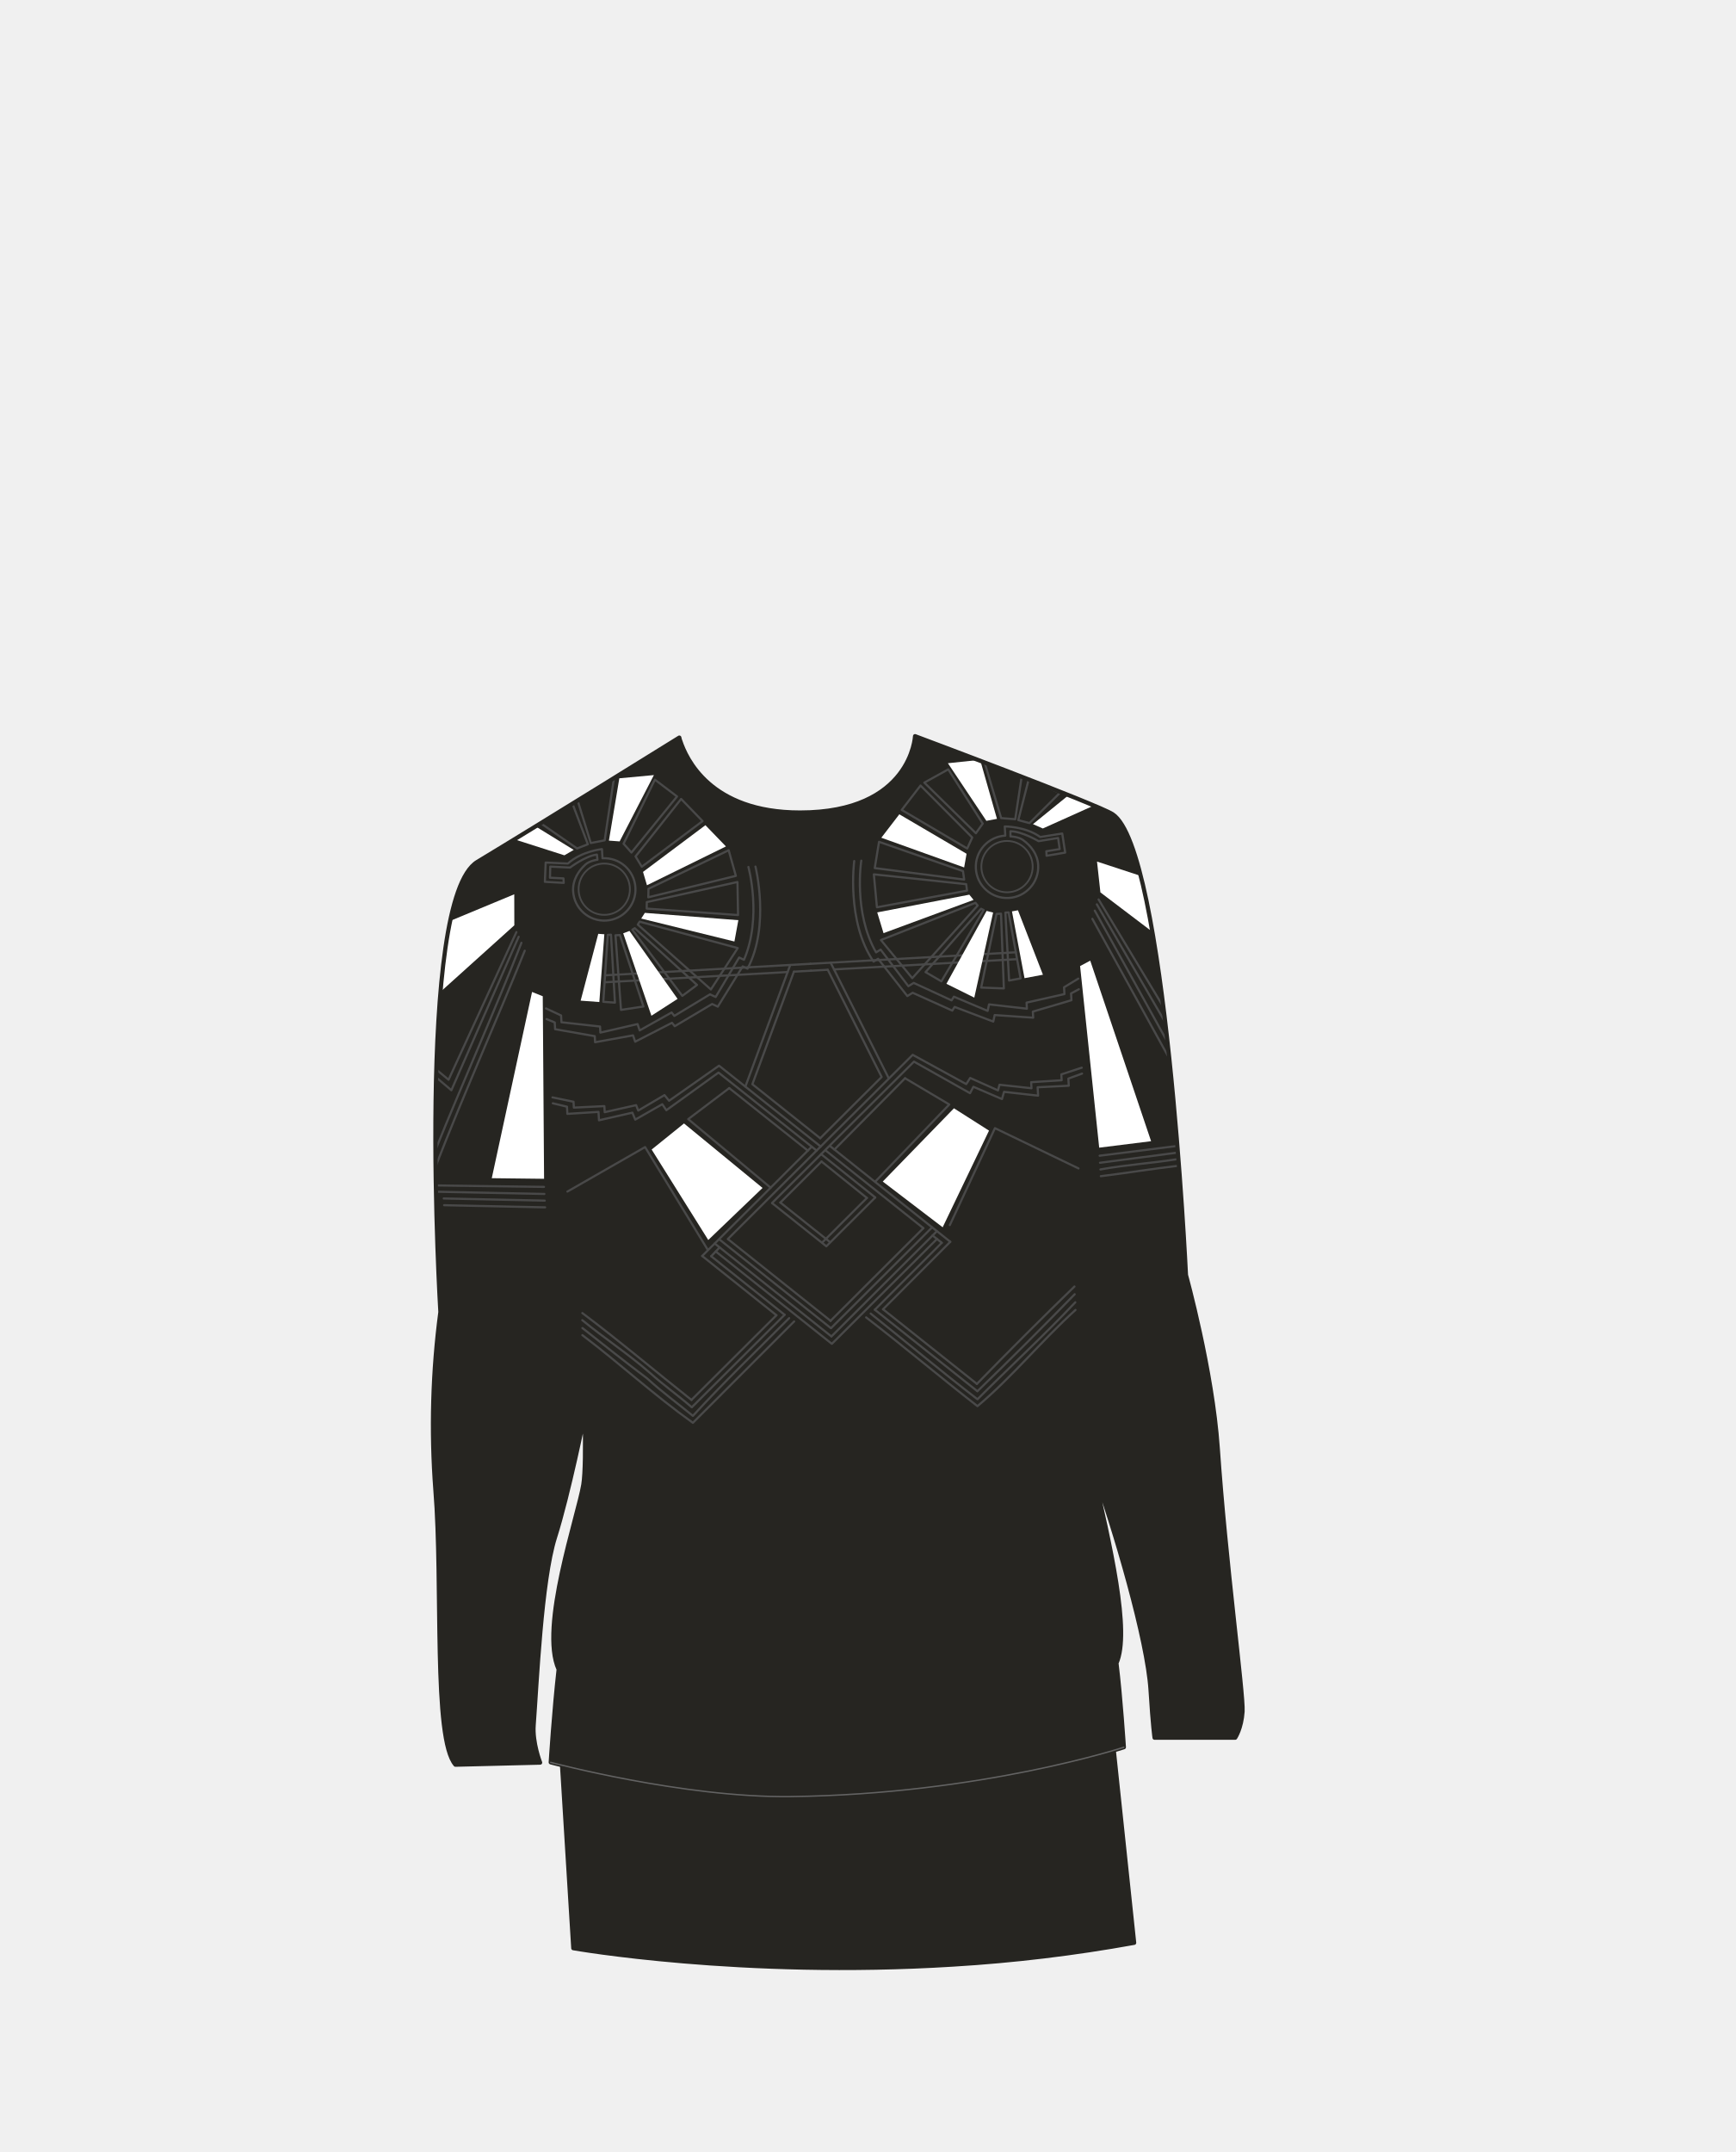
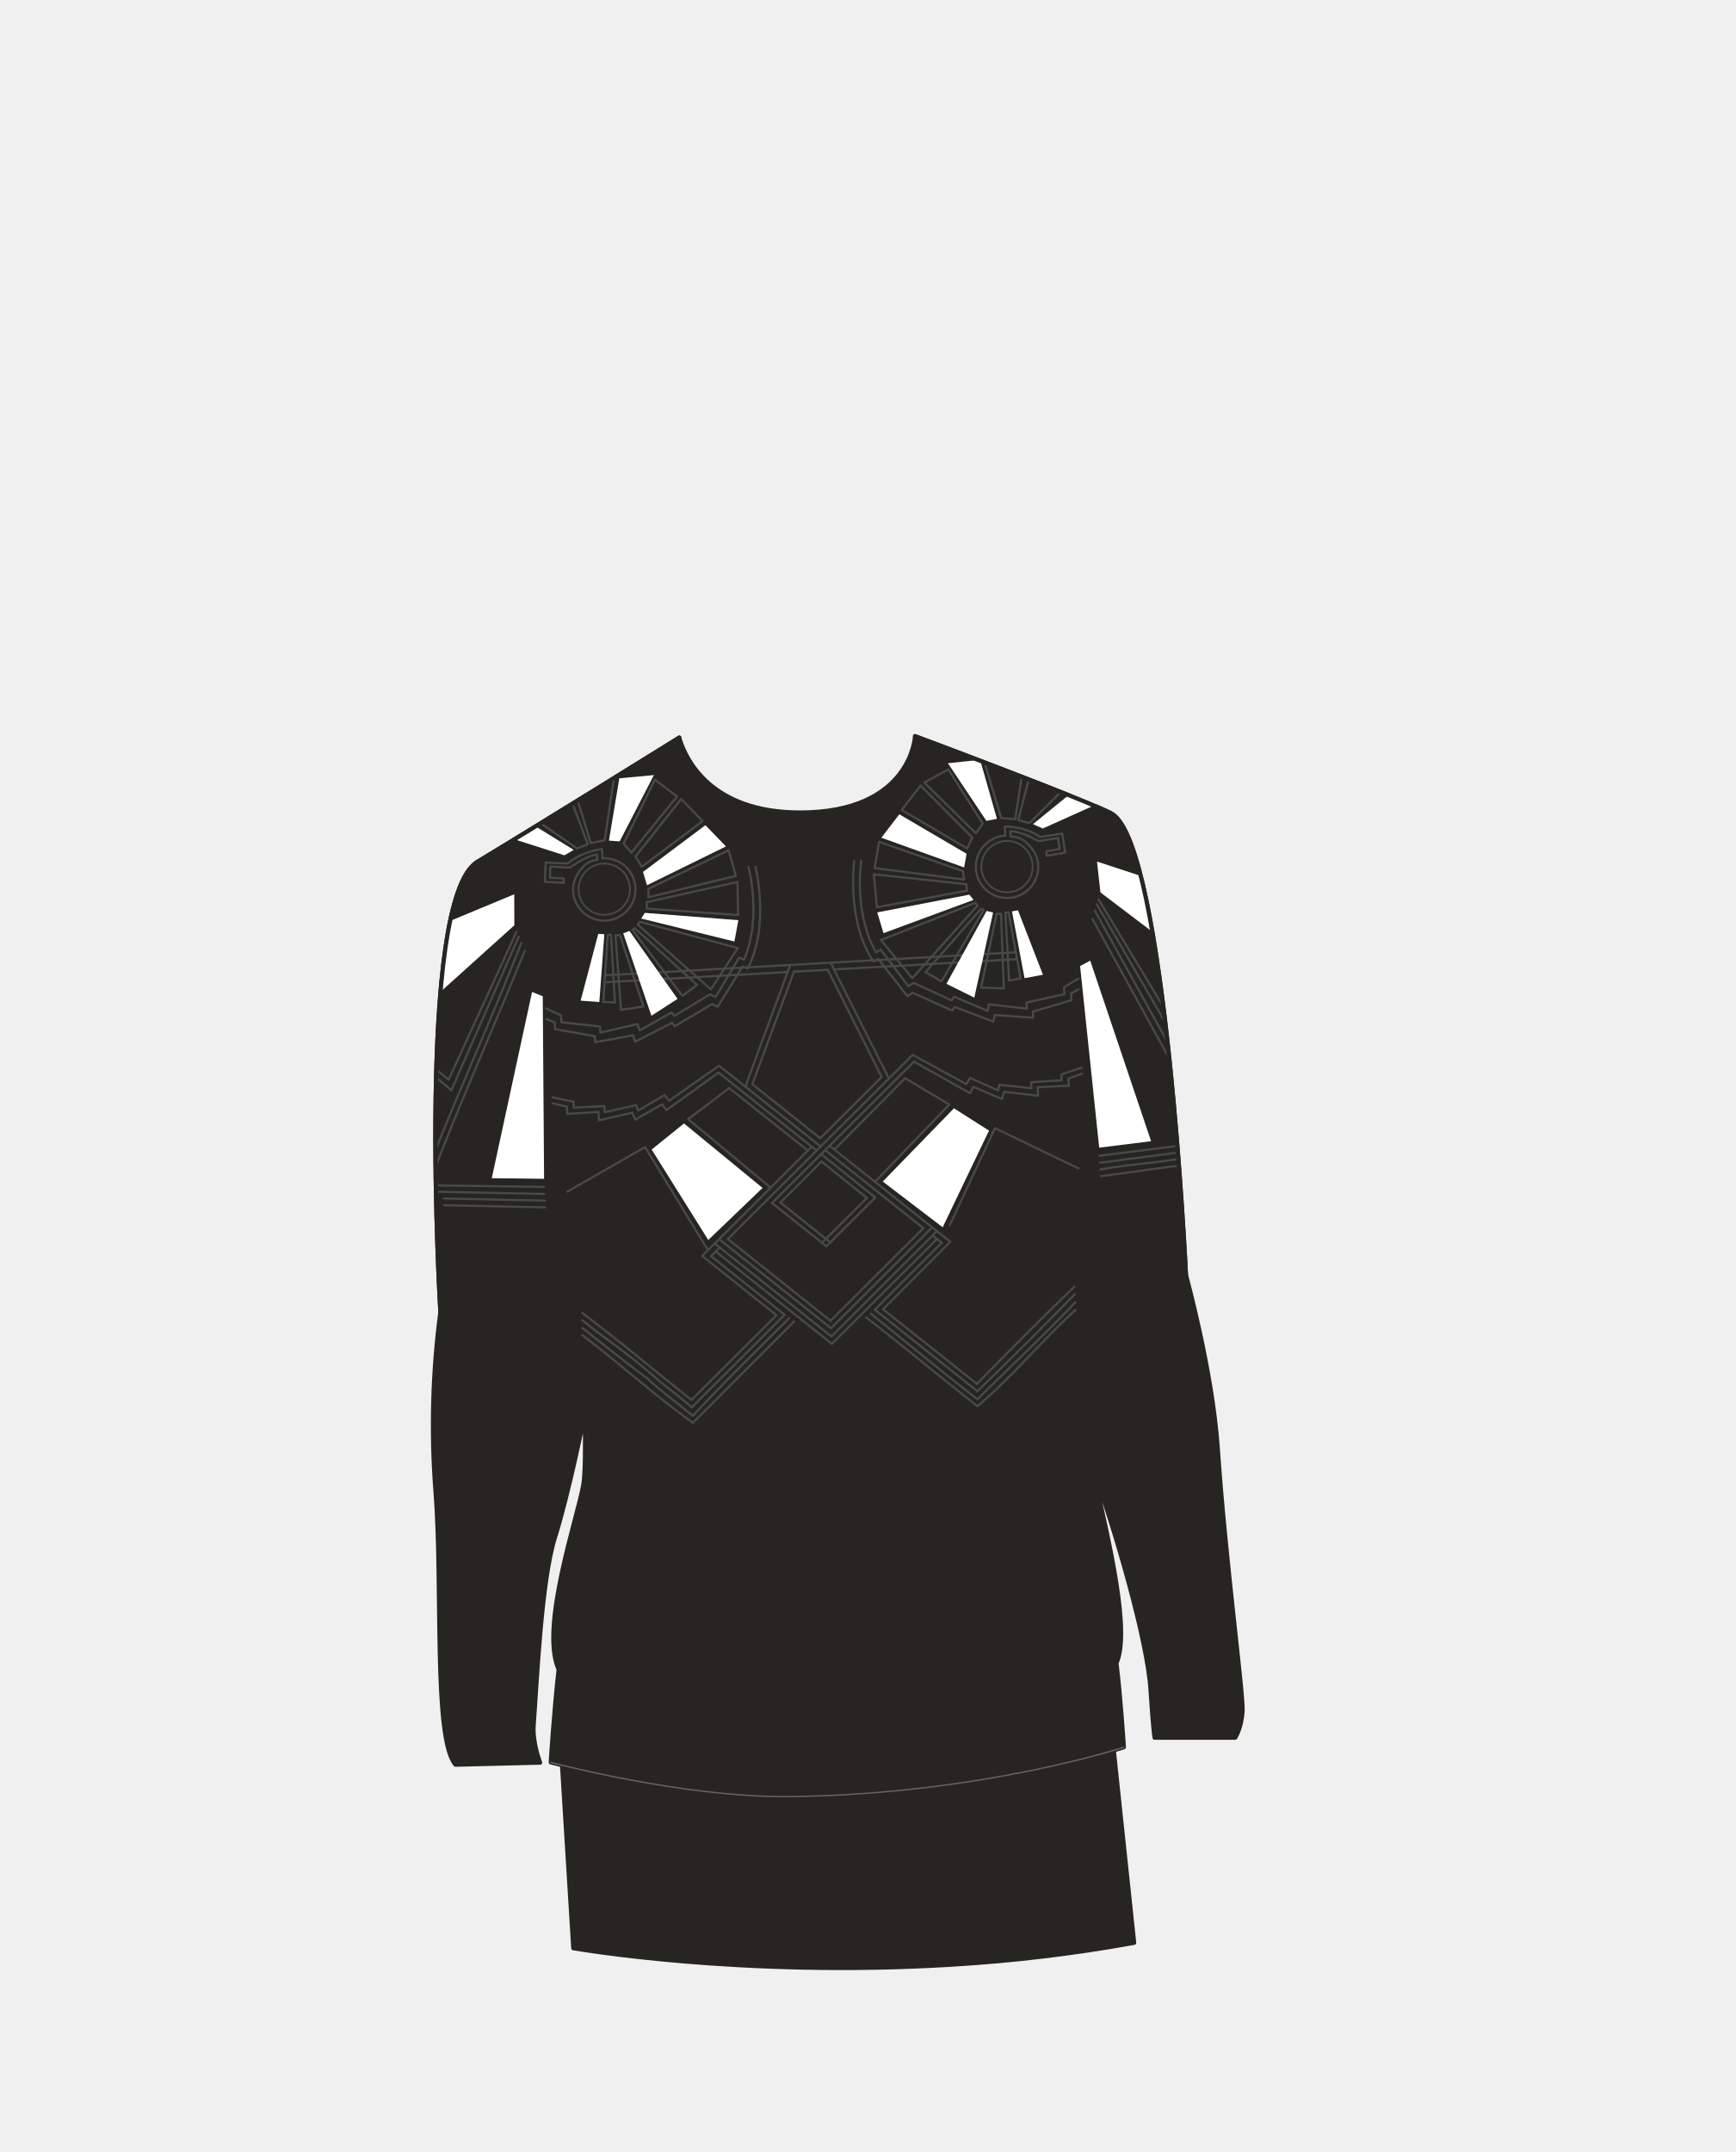
<svg xmlns="http://www.w3.org/2000/svg" width="1250" height="1550" viewBox="0 0 1250 1550">
-   <path d="M877.22,1043c-3.84-55.87-22.89-124.63-22.89-124.63s-14.58-307-52.88-331.94c-10.88-7.11-142.29-56.21-142.29-56.21s-2.49,55-82.85,55c-65.08,0-82.09-39.23-86.21-51.38a11.73,11.73,0,0,1-.75-2.59c-1,.64-100.94,62.69-145.44,89.5C299.18,647.69,317.24,945,317.24,945a619.73,619.73,0,0,0-3.6,128.12c5.52,68.42-1.88,179.2,14.45,197.93l61-1.5s-5.61-14.34-4.66-27c2.28-30.22,5.54-104.26,15.36-135.21S421.2,1019,421.2,1019c.49,23.68.3,42.22-1,50.32-3.6,21.92-31.66,102.79-17.78,133.07-3.34,29.29-5.7,66.94-5.7,66.94s95.7,25.59,172.7,24.66c137.52-1.66,240.17-35.54,240.17-35.54s-2.28-35.71-5.33-60.53c9.94-22.61-4.2-83.51-17.91-143,17.07,47.16,40.24,126.63,42.46,162.32,1.63,26.39,2.88,34.36,2.88,34.36h58.1s4.49-6.66,5.3-18.88S882.79,1124.26,877.22,1043Z" fill="#262521" />
+   <path d="M877.22,1043c-3.84-55.87-22.89-124.63-22.89-124.63s-14.58-307-52.88-331.94c-10.88-7.11-142.29-56.21-142.29-56.21s-2.49,55-82.85,55c-65.08,0-82.09-39.23-86.21-51.38a11.73,11.73,0,0,1-.75-2.59c-1,.64-100.94,62.69-145.44,89.5C299.18,647.69,317.24,945,317.24,945a619.73,619.73,0,0,0-3.6,128.12c5.52,68.42-1.88,179.2,14.45,197.93l61-1.5s-5.61-14.34-4.66-27c2.28-30.22,5.54-104.26,15.36-135.21S421.2,1019,421.2,1019c.49,23.68.3,42.22-1,50.32-3.6,21.92-31.66,102.79-17.78,133.07-3.34,29.29-5.7,66.94-5.7,66.94s95.7,25.59,172.7,24.66c137.52-1.66,240.17-35.54,240.17-35.54s-2.28-35.71-5.33-60.53c9.94-22.61-4.2-83.51-17.91-143,17.07,47.16,40.24,126.63,42.46,162.32,1.63,26.39,2.88,34.36,2.88,34.36h58.1s4.49-6.66,5.3-18.88S882.79,1124.26,877.22,1043Z" fill="#262521" stroke="#262521" stroke-linecap="round" stroke-linejoin="round" stroke-width="3" />
  <polygon points="460.79 663.83 531.44 682.86 512.09 712.68 459.42 665.95 460.79 663.83" fill="none" stroke="#494949" stroke-linecap="round" stroke-linejoin="round" stroke-width="1.55" />
  <polygon points="465.93 649.74 531.23 635.27 531.66 659.08 465.85 654.43 465.93 649.74" fill="none" stroke="#494949" stroke-linecap="round" stroke-linejoin="round" stroke-width="1.55" />
  <polygon points="467.14 640.16 524.9 612.4 530.08 630.85 467 646.28 467.14 640.16" fill="none" stroke="#494949" stroke-linecap="round" stroke-linejoin="round" stroke-width="1.55" />
  <polygon points="457.24 668.53 502.1 709.41 491.5 717.29 455.51 669.63 457.24 668.53" fill="none" stroke="#494949" stroke-linecap="round" stroke-linejoin="round" stroke-width="1.55" />
  <polygon points="443.36 673.65 446.58 673.47 463.53 724.95 447.35 727.38 443.36 673.65" fill="none" stroke="#494949" stroke-linecap="round" stroke-linejoin="round" stroke-width="1.55" />
  <polygon points="437.81 673.36 440.14 673.23 442.97 722.16 434.59 721.56 437.81 673.36" fill="none" stroke="#494949" stroke-linecap="round" stroke-linejoin="round" stroke-width="1.55" />
  <polygon points="457.83 616.84 462.31 624.29 506.1 591.42 490.66 575.45 457.83 616.84" fill="none" stroke="#494949" stroke-linecap="round" stroke-linejoin="round" stroke-width="1.55" />
  <polygon points="449.2 607.7 454.88 614.07 487.71 573.68 471.74 561.56 449.2 607.7" fill="none" stroke="#494949" stroke-linecap="round" stroke-linejoin="round" stroke-width="1.55" />
  <polygon points="425.58 607.2 435.57 605.26 442.27 560.4 416.19 576.87 425.58 607.2" fill="none" stroke="#494949" stroke-linecap="round" stroke-linejoin="round" stroke-width="1.55" />
  <polygon points="389.49 592.94 412.4 578.85 423.46 608.08 415.7 611.11 389.49 592.94" fill="none" stroke="#494949" stroke-linecap="round" stroke-linejoin="round" stroke-width="1.55" />
  <path d="M421.7,622.71c-5.31,4.88-9.28,11.42-8.85,19.16A22.48,22.48,0,1,0,434,618.17l-.37-6.59s-14.72,1.5-24.56,10.4l-16-.73-.57,13.89,13.58.77-.18-3.24-9.73-.49.22-8,14.25.69s11-8.37,19.33-9.36l.43,3.7S424.77,619.89,421.7,622.71Z" fill="none" stroke="#494949" stroke-linecap="round" stroke-linejoin="round" stroke-width="1.55" />
  <circle cx="435.28" cy="640.46" r="18.48" fill="none" stroke="#494949" stroke-linecap="round" stroke-linejoin="round" stroke-width="1.28" />
  <line x1="435.87" y1="702.49" x2="583.87" y2="694.19" fill="none" stroke="#494949" stroke-linecap="round" stroke-linejoin="round" stroke-width="1.55" />
  <line x1="571.89" y1="699.86" x2="584.15" y2="699.17" fill="none" stroke="#494949" stroke-linecap="round" stroke-linejoin="round" stroke-width="1.55" />
  <line x1="436.15" y1="707.47" x2="567.38" y2="700.11" fill="none" stroke="#494949" stroke-linecap="round" stroke-linejoin="round" stroke-width="1.55" />
  <path d="M539.12,624.44s10,36.35-3.2,66.85l-3.48-1.63L515.53,718.1l-4.07-1.93-25.71,15.55-1.95-2.47-23,12.91-1.54-4.56-26.77,6.14-.24-4.37-27.8-3.09-.27-4.89-10.87-5.07" fill="none" stroke="#494949" stroke-linecap="round" stroke-linejoin="round" stroke-width="1.55" />
  <path d="M544.2,624.16s10.71,42.77-5.74,73.52L535,696.05l-17.93,29L513,723.14l-26.94,16-2-2.46-26.5,13.61-1.54-4.56-27.35,4.95-.24-4.38-28.55-5-.27-4.88L393.72,734" fill="none" stroke="#494949" stroke-linecap="round" stroke-linejoin="round" stroke-width="1.55" />
  <line x1="314.04" y1="858.34" x2="392.15" y2="859.95" fill="none" stroke="#494949" stroke-linecap="round" stroke-linejoin="round" stroke-width="1.55" />
  <path d="M375.61,679.05c-19.48,49.74-41.48,98.74-61.89,149.15" fill="none" stroke="#494949" stroke-linecap="round" stroke-linejoin="round" stroke-width="1.55" />
  <polyline points="373.64 674.72 325.15 785.26 314.13 775.91" fill="none" stroke="#494949" stroke-linecap="round" stroke-linejoin="round" stroke-width="1.55" />
  <line x1="314.05" y1="853.82" x2="391.87" y2="854.87" fill="none" stroke="#494949" stroke-linecap="round" stroke-linejoin="round" stroke-width="1.55" />
  <path d="M378,684.75c-20.87,52-43.87,103-64.23,155.5" fill="none" stroke="#494949" stroke-linecap="round" stroke-linejoin="round" stroke-width="1.55" />
  <polyline points="525.31 783.72 495.77 806.07 555.14 855.45" fill="none" stroke="#494949" stroke-linecap="round" stroke-linejoin="round" stroke-width="1.55" />
  <line x1="591.79" y1="836.6" x2="624.47" y2="862.84" fill="none" stroke="#494949" stroke-linecap="round" stroke-linejoin="round" stroke-width="1.55" />
  <line x1="525.31" y1="783.72" x2="581.92" y2="828.74" fill="none" stroke="#494949" stroke-linecap="round" stroke-linejoin="round" stroke-width="1.55" />
  <line x1="556.32" y1="866.66" x2="595.16" y2="897.56" fill="none" stroke="#494949" stroke-linecap="round" stroke-linejoin="round" stroke-width="1.55" />
  <line x1="562.14" y1="866.15" x2="597.81" y2="894.56" fill="none" stroke="#494949" stroke-linecap="round" stroke-linejoin="round" stroke-width="1.55" />
  <line x1="518.17" y1="892.68" x2="598.47" y2="956.56" fill="none" stroke="#494949" stroke-linecap="round" stroke-linejoin="round" stroke-width="1.55" />
  <line x1="524.55" y1="892.62" x2="598.37" y2="951.39" fill="none" stroke="#494949" stroke-linecap="round" stroke-linejoin="round" stroke-width="1.55" />
  <line x1="515.59" y1="901.39" x2="599.1" y2="967.81" fill="none" stroke="#494949" stroke-linecap="round" stroke-linejoin="round" stroke-width="1.55" />
  <line x1="514.85" y1="895.65" x2="598.85" y2="962.53" fill="none" stroke="#494949" stroke-linecap="round" stroke-linejoin="round" stroke-width="1.55" />
  <path d="M419.46,950.86c15.67,12.93,32.67,23.93,48.67,37.93,10,9,20,16,30.12,24.74" fill="none" stroke="#494949" stroke-linecap="round" stroke-linejoin="round" stroke-width="1.55" />
  <path d="M419.49,945.74c26.64,20,52.64,42,78.65,62.62" fill="none" stroke="#494949" stroke-linecap="round" stroke-linejoin="round" stroke-width="1.55" />
  <path d="M419.52,961.65c26.61,20.14,51.61,43.14,79.61,63.14,24-24,49-49,72.93-73" fill="none" stroke="#494949" stroke-linecap="round" stroke-linejoin="round" stroke-width="1.55" />
  <path d="M419.55,956.54c15.58,12.25,30.58,24.25,46.58,36.25,11,10,22,18,33,27,22-24,46-47,69.36-70.41" fill="none" stroke="#494949" stroke-linecap="round" stroke-linejoin="round" stroke-width="1.55" />
  <line x1="671.46" y1="884" x2="598.7" y2="956.55" fill="none" stroke="#494949" stroke-linecap="round" stroke-linejoin="round" stroke-width="1.55" />
  <line x1="665.16" y1="884.6" x2="598.23" y2="951.4" fill="none" stroke="#494949" stroke-linecap="round" stroke-linejoin="round" stroke-width="1.55" />
  <line x1="559.31" y1="947.32" x2="498.14" y2="1008.27" fill="none" stroke="#494949" stroke-linecap="round" stroke-linejoin="round" stroke-width="1.55" />
  <line x1="565.2" y1="946.99" x2="498.43" y2="1013.52" fill="none" stroke="#494949" stroke-linecap="round" stroke-linejoin="round" stroke-width="1.55" />
  <line x1="674.96" y1="892.39" x2="599.33" y2="967.8" fill="none" stroke="#494949" stroke-linecap="round" stroke-linejoin="round" stroke-width="1.55" />
  <line x1="674.76" y1="886.91" x2="598.99" y2="962.52" fill="none" stroke="#494949" stroke-linecap="round" stroke-linejoin="round" stroke-width="1.55" />
  <line x1="505.83" y1="904.63" x2="559.31" y2="947.32" fill="none" stroke="#494949" stroke-linecap="round" stroke-linejoin="round" stroke-width="1.55" />
  <line x1="512.32" y1="904.81" x2="565.2" y2="946.99" fill="none" stroke="#494949" stroke-linecap="round" stroke-linejoin="round" stroke-width="1.55" />
  <path d="M774.16,932.19c-23,23.6-46,46.6-70,69.79" fill="none" stroke="#494949" stroke-linecap="round" stroke-linejoin="round" stroke-width="1.55" />
  <path d="M774,926.63c-23.91,23.16-46.91,46.16-70.34,70.2" fill="none" stroke="#494949" stroke-linecap="round" stroke-linejoin="round" stroke-width="1.55" />
  <path d="M774.74,943.5c-24.61,22.29-45.61,48.29-70.61,69.29-27-21-53-43-80.22-63.93" fill="none" stroke="#494949" stroke-linecap="round" stroke-linejoin="round" stroke-width="1.55" />
  <path d="M774.59,938c-22.46,23.83-47.46,46.83-70.46,69.83-26-20-51-41-76.93-61.7" fill="none" stroke="#494949" stroke-linecap="round" stroke-linejoin="round" stroke-width="1.55" />
  <line x1="636.09" y1="943.02" x2="703.69" y2="996.75" fill="none" stroke="#494949" stroke-linecap="round" stroke-linejoin="round" stroke-width="1.55" />
  <line x1="630.2" y1="943.35" x2="703.99" y2="1001.99" fill="none" stroke="#494949" stroke-linecap="round" stroke-linejoin="round" stroke-width="1.55" />
  <line x1="684.54" y1="894.41" x2="636.09" y2="943.02" fill="none" stroke="#494949" stroke-linecap="round" stroke-linejoin="round" stroke-width="1.55" />
  <line x1="678.41" y1="895.13" x2="630.2" y2="943.35" fill="none" stroke="#494949" stroke-linecap="round" stroke-linejoin="round" stroke-width="1.55" />
  <line x1="630.49" y1="862.5" x2="595.35" y2="897.55" fill="none" stroke="#494949" stroke-linecap="round" stroke-linejoin="round" stroke-width="1.55" />
  <line x1="624.47" y1="862.84" x2="592.38" y2="894.86" fill="none" stroke="#494949" stroke-linecap="round" stroke-linejoin="round" stroke-width="1.55" />
  <polyline points="588.25 828.71 517.59 772.54 480 799.65 477.08 795.33 457.61 806.42 455.55 801.41 431.48 806.9 431.14 800.86 408.71 802.27 408.42 797.11 398.22 794.65" fill="none" stroke="#494949" stroke-linecap="round" stroke-linejoin="round" stroke-width="1.55" />
  <line x1="630.49" y1="862.5" x2="591.49" y2="831.28" fill="none" stroke="#494949" stroke-linecap="round" stroke-linejoin="round" stroke-width="1.55" />
  <polyline points="591.18 825.79 517.95 767.58 481.99 792.83 478.67 788.76 459.75 799.9 458.23 795.99 435.6 801.05 435.36 796.69 413.38 797.77 413.14 793.55 397.98 790.39" fill="none" stroke="#494949" stroke-linecap="round" stroke-linejoin="round" stroke-width="1.55" />
  <line x1="665.16" y1="884.6" x2="595.04" y2="828.86" fill="none" stroke="#494949" stroke-linecap="round" stroke-linejoin="round" stroke-width="1.55" />
  <line x1="678.41" y1="895.13" x2="671.79" y2="889.87" fill="none" stroke="#494949" stroke-linecap="round" stroke-linejoin="round" stroke-width="1.55" />
  <polyline points="590.85 819.84 541.98 780.93 571.89 699.86" fill="none" stroke="#494949" stroke-linecap="round" stroke-linejoin="round" stroke-width="1.55" />
  <line x1="684.54" y1="894.41" x2="597.86" y2="825.42" fill="none" stroke="#494949" stroke-linecap="round" stroke-linejoin="round" stroke-width="1.55" />
  <line x1="536.94" y1="782.6" x2="569.21" y2="695.15" fill="none" stroke="#494949" stroke-linecap="round" stroke-linejoin="round" stroke-width="1.55" />
  <polyline points="408.75 858.23 464.69 826.2 509.72 900.01" fill="none" stroke="#494949" stroke-linecap="round" stroke-linejoin="round" stroke-width="1.55" />
  <polygon points="702.68 650.27 634.59 677.07 657.16 704.54 704.27 652.22 702.68 650.27" fill="none" stroke="#494949" stroke-linecap="round" stroke-linejoin="round" stroke-width="1.55" />
  <polygon points="696 636.84 629.49 629.76 631.71 653.47 696.6 641.49 696 636.84" fill="none" stroke="#494949" stroke-linecap="round" stroke-linejoin="round" stroke-width="1.55" />
  <polygon points="693.71 627.45 633.22 606.33 630.13 625.24 694.54 633.52 693.71 627.45" fill="none" stroke="#494949" stroke-linecap="round" stroke-linejoin="round" stroke-width="1.55" />
  <polygon points="706.72 654.54 666.72 700.18 678.13 706.82 708.57 655.44 706.72 654.54" fill="none" stroke="#494949" stroke-linecap="round" stroke-linejoin="round" stroke-width="1.55" />
  <polygon points="721.09 658.08 717.87 658.26 706.79 711.31 723.13 711.92 721.09 658.08" fill="none" stroke="#494949" stroke-linecap="round" stroke-linejoin="round" stroke-width="1.55" />
  <polygon points="726.57 657.16 724.24 657.29 726.9 706.24 735.16 704.71 726.57 657.16" fill="none" stroke="#494949" stroke-linecap="round" stroke-linejoin="round" stroke-width="1.55" />
  <polygon points="700.36 603.24 696.74 611.15 649.56 583.37 663.11 565.78 700.36 603.24" fill="none" stroke="#494949" stroke-linecap="round" stroke-linejoin="round" stroke-width="1.55" />
  <polygon points="707.92 593.19 702.98 600.15 665.84 563.69 683.07 554.14 707.92 593.19" fill="none" stroke="#494949" stroke-linecap="round" stroke-linejoin="round" stroke-width="1.55" />
  <polygon points="731.33 590.05 721.19 589.24 709.37 549.55 735.97 559.42 731.33 590.05" fill="none" stroke="#494949" stroke-linecap="round" stroke-linejoin="round" stroke-width="1.55" />
  <polygon points="763.48 571.07 741.01 561.38 733.53 590.69 741.59 592.84 763.48 571.07" fill="none" stroke="#494949" stroke-linecap="round" stroke-linejoin="round" stroke-width="1.55" />
  <path d="M736.92,605c5.82,4.26,10.5,10.31,10.94,18.05a22.48,22.48,0,1,1-23.7-21.18l-.37-6.59s14.79-.16,25.57,7.59l15.83-2.52,2.13,13.74-13.41,2.28-.18-3.24,9.61-1.57-1.12-8-14.09,2.29s-11.9-7.09-20.25-7.14l0,3.71S733.55,602.57,736.92,605Z" fill="none" stroke="#494949" stroke-linecap="round" stroke-linejoin="round" stroke-width="1.55" />
  <circle cx="725.41" cy="624.19" r="18.48" fill="none" stroke="#494949" stroke-linecap="round" stroke-linejoin="round" stroke-width="1.28" />
  <line x1="731.76" y1="685.9" x2="583.76" y2="694.2" fill="none" stroke="#494949" stroke-linecap="round" stroke-linejoin="round" stroke-width="1.55" />
  <line x1="596.3" y1="698.49" x2="584.04" y2="699.18" fill="none" stroke="#494949" stroke-linecap="round" stroke-linejoin="round" stroke-width="1.55" />
  <line x1="732.04" y1="690.88" x2="600.81" y2="698.24" fill="none" stroke="#494949" stroke-linecap="round" stroke-linejoin="round" stroke-width="1.55" />
  <path d="M620.43,619.88s-5.9,37.25,10.65,66.07l3.28-2,20,26.37,3.83-2.37,27.29,12.58,1.66-2.67,24.32,10.25,1-4.7,27.28,3.11-.25-4.37L766.78,716l-.28-4.89,10.24-6.25" fill="none" stroke="#494949" stroke-linecap="round" stroke-linejoin="round" stroke-width="1.55" />
  <path d="M615.35,620.17s-5.86,43.69,13.92,72.42l3.28-2,21.06,26.83,3.83-2.37L686,727.91l1.66-2.67,27.86,10.56,1-4.7L744.27,733l-.25-4.38,27.8-8.21-.27-4.88,5.61-3" fill="none" stroke="#494949" stroke-linecap="round" stroke-linejoin="round" stroke-width="1.55" />
  <polyline points="651.96 776.62 683.82 795.52 630.82 850.73" fill="none" stroke="#494949" stroke-linecap="round" stroke-linejoin="round" stroke-width="1.55" />
  <line x1="591.79" y1="836.6" x2="562.14" y2="866.15" fill="none" stroke="#494949" stroke-linecap="round" stroke-linejoin="round" stroke-width="1.55" />
  <line x1="651.96" y1="776.62" x2="601.09" y2="827.99" fill="none" stroke="#494949" stroke-linecap="round" stroke-linejoin="round" stroke-width="1.55" />
  <polyline points="556.15 866.49 658.38 764.64 698.77 787.38 701.18 782.76 721.78 791.61 723.26 786.4 747.8 789.16 747.46 783.12 769.9 782.01 769.61 776.86 779.48 773.27" fill="none" stroke="#494949" stroke-linecap="round" stroke-linejoin="round" stroke-width="1.55" />
  <polyline points="524.32 892.4 657.47 759.75 696.03 780.83 698.88 776.41 718.92 785.37 719.99 781.31 743.05 783.81 742.8 779.45 764.76 778.07 764.53 773.85 779.24 769.01" fill="none" stroke="#494949" stroke-linecap="round" stroke-linejoin="round" stroke-width="1.55" />
  <line x1="512.32" y1="904.81" x2="518.38" y2="898.47" fill="none" stroke="#494949" stroke-linecap="round" stroke-linejoin="round" stroke-width="1.55" />
  <polyline points="590.85 819.84 635.09 775.71 596.3 698.49" fill="none" stroke="#494949" stroke-linecap="round" stroke-linejoin="round" stroke-width="1.55" />
  <line x1="505.83" y1="904.63" x2="584.75" y2="825.92" fill="none" stroke="#494949" stroke-linecap="round" stroke-linejoin="round" stroke-width="1.55" />
  <line x1="640.28" y1="776.8" x2="598.37" y2="693.38" fill="none" stroke="#494949" stroke-linecap="round" stroke-linejoin="round" stroke-width="1.55" />
  <polyline points="776.91 841.57 716.72 812.57 684.2 882.4" fill="none" stroke="#494949" stroke-linecap="round" stroke-linejoin="round" stroke-width="1.55" />
  <polyline points="371.98 671.37 323.12 777.69 314.54 770.56" fill="none" stroke="#494949" stroke-linecap="round" stroke-linejoin="round" stroke-width="1.55" />
  <line x1="392.42" y1="864.76" x2="319.65" y2="863.21" fill="none" stroke="#494949" stroke-linecap="round" stroke-linejoin="round" stroke-width="1.55" />
  <line x1="392.69" y1="869.6" x2="319.92" y2="868.06" fill="none" stroke="#494949" stroke-linecap="round" stroke-linejoin="round" stroke-width="1.55" />
  <path d="M848.52,830.14l-51.11,6.71-5,.65" fill="none" stroke="#494949" stroke-linecap="round" stroke-linejoin="round" stroke-width="1.55" />
  <line x1="788.64" y1="655.89" x2="841.04" y2="750.61" fill="none" stroke="#494949" stroke-linecap="round" stroke-linejoin="round" stroke-width="1.55" />
  <line x1="790.11" y1="651.37" x2="839.41" y2="736.41" fill="none" stroke="#494949" stroke-linecap="round" stroke-linejoin="round" stroke-width="1.55" />
  <path d="M847.65,825.42,797,831.81l-4.88.61" fill="none" stroke="#494949" stroke-linecap="round" stroke-linejoin="round" stroke-width="1.55" />
  <line x1="786.9" y1="661.82" x2="842.32" y2="762.37" fill="none" stroke="#494949" stroke-linecap="round" stroke-linejoin="round" stroke-width="1.55" />
  <line x1="791.38" y1="647.85" x2="838.05" y2="725.21" fill="none" stroke="#494949" stroke-linecap="round" stroke-linejoin="round" stroke-width="1.55" />
  <path d="M792.69,842.31c19.44-3.52,37.44-4.52,56.25-7.54" fill="none" stroke="#494949" stroke-linecap="round" stroke-linejoin="round" stroke-width="1.55" />
  <path d="M793,847.16c19.16-2.37,37.16-5.37,56.58-7.59" fill="none" stroke="#494949" stroke-linecap="round" stroke-linejoin="round" stroke-width="1.55" />
  <path d="M404.43,1264.5s61.78,24.3,203.69,19.79S801,1248.11,801,1248.11L817,1399.33A1103.91,1103.91,0,0,1,686.6,1415c-153.15,9.56-273.63-11.8-273.63-11.8Z" fill="#262521" stroke="#262521" stroke-linecap="round" stroke-linejoin="round" stroke-width="3" />
  <polygon points="463.2 628 508.15 594.35 522.93 609.65 466.04 637.61 463.2 628" fill="#fff" />
  <polygon points="446.13 560.58 438.63 605.46 446.37 606.03 471.05 558.26 446.13 560.58" fill="#fff" />
  <polygon points="385.44 594.98 413.29 612.14 406.57 616.05 370.56 604.54 385.44 594.98" fill="#fff" />
  <polygon points="464.52 657.5 461.9 661.6 529.05 678.13 531.87 662.77 464.52 657.5" fill="#fff" />
  <polygon points="448.93 672.22 453.45 670.52 488.09 719.45 469.25 731.6 448.93 672.22" fill="#fff" />
  <polygon points="430.96 672.59 435.34 672.91 431.74 721.72 418.27 720.73 430.96 672.59" fill="#fff" />
  <path d="M323.74,663.52s-6.53,28.9-6.53,50.94l53.29-48-.05-22.34Z" fill="#fff" />
  <polygon points="383.27 714.46 354.25 848.6 391.93 849.04 390.98 717.54 383.27 714.46" fill="#fff" />
  <polygon points="469.42 827.97 492.73 809.17 549.31 855.63 510.2 893.13 469.42 827.97" fill="#fff" />
  <polygon points="696.27 614.93 647.84 586.51 634.87 603.38 694.53 624.79 696.27 614.93" fill="#fff" />
  <polygon points="706.05 547.28 718.17 589.78 710.54 591.22 682.83 549.72 706.05 547.28" fill="#fff" />
  <polygon points="771.18 571.58 744.1 593.59 751.21 596.72 790.11 579.24 771.18 571.58" fill="#fff" />
  <polygon points="698.26 644.39 701.32 648.17 636.45 672.11 631.92 657.16 698.26 644.39" fill="#fff" />
  <polygon points="715.4 657.28 710.71 656.1 681.76 708.59 701.84 718.55 715.4 657.28" fill="#fff" />
  <polygon points="733.29 655.63 728.98 656.44 738.02 704.54 751.29 702.05 733.29 655.63" fill="#fff" />
  <path d="M822.32,631.07l-32.08-10.52,2.45,22.21,37.42,28.38C829,668.27,825.67,638.81,822.32,631.07Z" fill="#fff" />
  <polygon points="785.36 691.92 829.2 821.96 791.81 826.62 778.05 695.83 785.36 691.92" fill="#fff" />
  <polygon points="712.45 814.34 687.18 798.26 635.9 851.02 679.06 883.96 712.45 814.34" fill="#fff" />
-   <path d="M877.22,1043c-3.84-55.87-22.89-124.63-22.89-124.63s-14.58-307-52.88-331.94c-10.88-7.11-142.29-56.21-142.29-56.21s-2.49,55-82.85,55c-65.08,0-82.09-39.23-86.21-51.38a11.73,11.73,0,0,1-.75-2.59c-1,.64-100.94,62.69-145.44,89.5C299.18,647.69,317.24,945,317.24,945a619.73,619.73,0,0,0-3.6,128.12c5.52,68.42-1.88,179.2,14.45,197.93l61-1.5s-5.61-14.34-4.66-27c2.28-30.22,5.54-104.26,15.36-135.21S421.2,1019,421.2,1019c.49,23.68.3,42.22-1,50.32-3.6,21.92-31.66,102.79-17.78,133.07-3.34,29.29-5.7,66.94-5.7,66.94s95.7,25.59,172.7,24.66c137.52-1.66,240.17-35.54,240.17-35.54s-2.28-35.71-5.33-60.53c9.94-22.61-4.2-83.51-17.91-143,17.07,47.16,40.24,126.63,42.46,162.32,1.63,26.39,2.88,34.36,2.88,34.36h58.1s4.49-6.66,5.3-18.88S882.79,1124.26,877.22,1043Z" fill="none" stroke="#262521" stroke-linecap="round" stroke-linejoin="round" stroke-width="3" />
  <path d="M396.69,1269.35s95.7,25.59,172.7,24.66c137.52-1.66,240.17-35.54,240.17-35.54" fill="none" stroke="#636363" stroke-linecap="round" stroke-linejoin="round" />
+   <path d="M489.35,531.24c-1,.64-100.94,62.69-145.44,89.5C299.18,647.69,317.24,945,317.24,945" fill="none" stroke="#262521" stroke-linecap="round" stroke-linejoin="round" stroke-width="3" />
+   <path d="M854.33,918.37s-14.58-307-52.88-331.94c-10.88-7.11-142.29-56.21-142.29-56.21" fill="none" stroke="#262521" stroke-linecap="round" stroke-linejoin="round" stroke-width="3" />
</svg>
